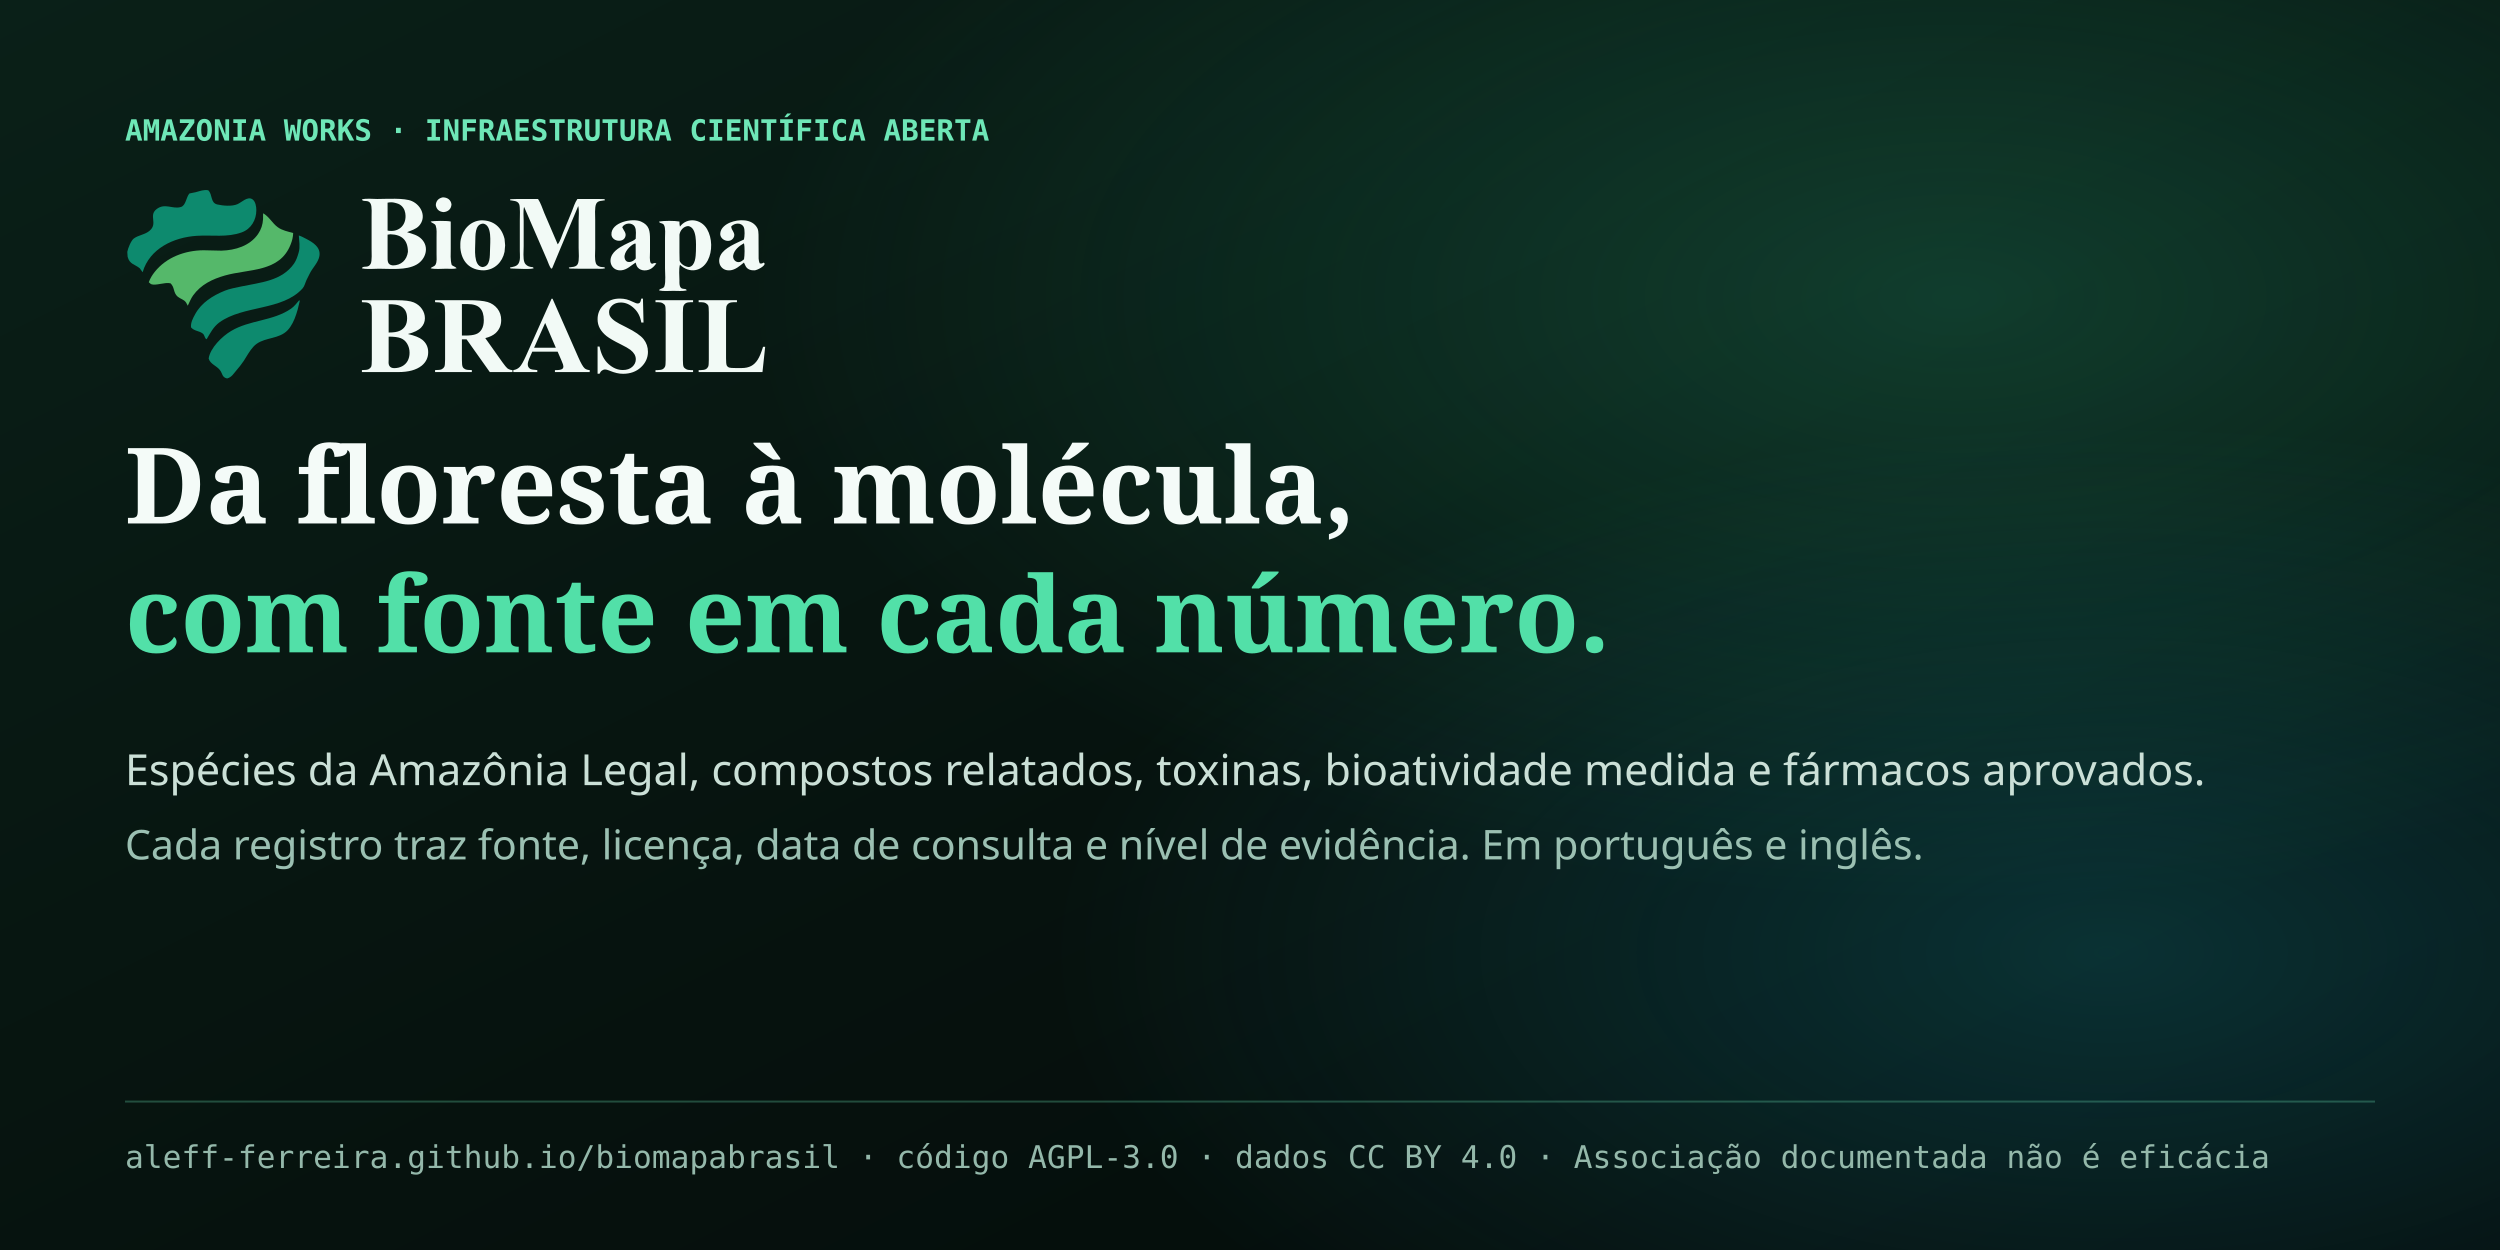
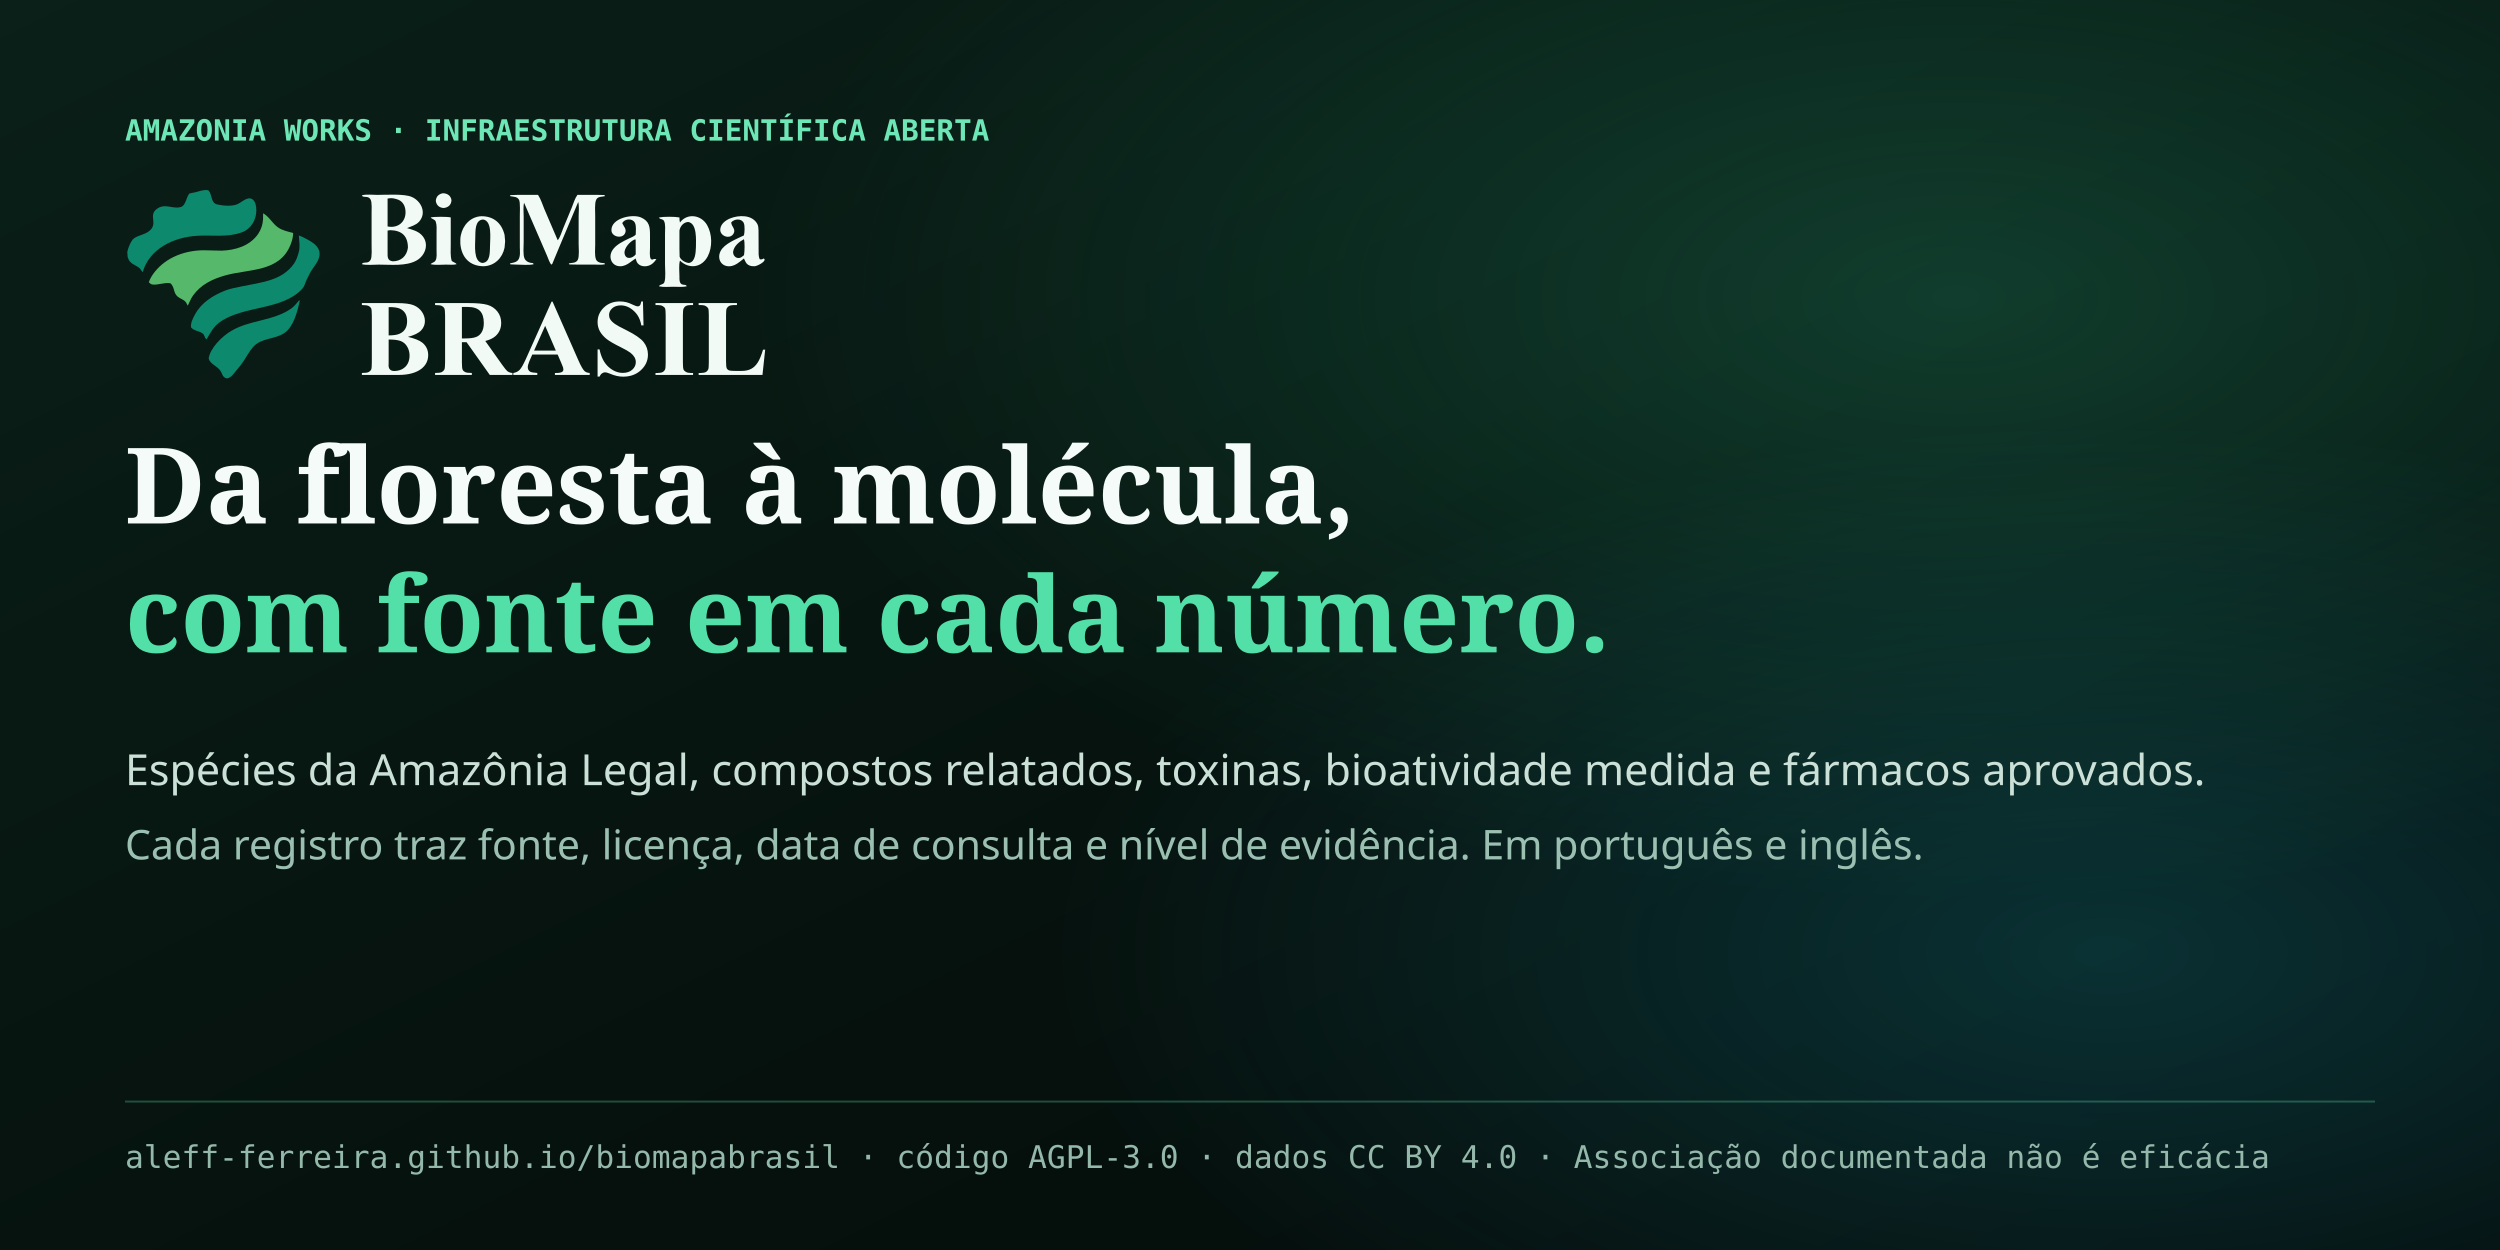
<svg xmlns="http://www.w3.org/2000/svg" viewBox="0 0 1280 640" role="img" aria-labelledby="title desc">
  <defs>
    <linearGradient id="bg" x1="0" y1="0" x2="1" y2="1">
      <stop offset="0%" stop-color="#0a2018" />
      <stop offset="55%" stop-color="#06120e" />
      <stop offset="100%" stop-color="#040a09" />
    </linearGradient>
    <radialGradient id="glow1" cx="78%" cy="24%" r="48%">
      <stop offset="0%" stop-color="#34d399" stop-opacity=".22" />
      <stop offset="100%" stop-color="#34d399" stop-opacity="0" />
    </radialGradient>
    <radialGradient id="glow2" cx="84%" cy="76%" r="42%">
      <stop offset="0%" stop-color="#22d3ee" stop-opacity=".18" />
      <stop offset="100%" stop-color="#22d3ee" stop-opacity="0" />
    </radialGradient>
  </defs>
  <rect width="1280" height="640" fill="url(#bg)" />
  <rect width="1280" height="640" fill="url(#glow1)" />
  <rect width="1280" height="640" fill="url(#glow2)" />
  <text x="64" y="72" font-family="monospace" font-size="15" font-weight="700" fill="#6ee7b7">AMAZONIA WORKS · INFRAESTRUTURA CIENTÍFICA ABERTA</text>
  <g transform="translate(64 96) scale(0.42)">
    <path fill="#0d8a6e" d="M101.5 3.4c5.5 5.4 2.4 15.4 11.1 17.3c6.8 1.6 17.8 2.5 24.3-0.3c5.3-2.2 12.3-10 18.3-6.1c3.9 2.5 4.9 9 4.9 13.2c0.1 11.8-6.3 23.1-17.8 27.2c-17.7 6.5-36.5 3-54.8 4.2c-28.2 1.8-57.6 15.5-66 44.4l-3.5-4.8c-5.8-4.9-12.5-4.8-14.8-14.1l-0.4-5.9c0.7-4.2 4.5-13.7 7.9-16.3c5.8-4.3 13.9-4.7 19.4-9.6c10.2-8.8-1.5-18.2 8.1-26c10.4-8.4 19.9 0.4 30.1-2.9c6-1.9 6.2-11.9 10.2-16.4l7.8-1.6c4.9-1.3 10.1-3.4 15.2-2.3zM99.5 185l-1.2-0.8c-1.5-2.1-1.4-4.6-3.7-6.3c-4.5-3.4-10.1-2.7-14.1-7.4c-0.6-5.7 2.3-11.1 5-16c7.6-14.1 21.5-22.7 35.9-28.6c6.4-2.6 13.4-3.7 20.1-5.2c23.4-5 49.6-6.5 64.6-28c2.7-4 4.3-8.8 5.6-13.4c2-6.9 0.6-13.8 0.2-20.8c3.1 0.9 6 2.6 9 4.1c8.2 4.3 17.9 10.1 16.1 20.9c-1.3 7.9-8.3 14.3-11.7 21.2l-4 8c-1.5 3.2-2.4 7.6-4.8 10.3c-24.7 27.4-72.3 20.3-101.5 41.5c-7.2 5.3-11.1 13-15.5 20.5zM212.5 137.3l0.5 1.2c-2.8 12.6-7.5 31.5-18.9 39c-11.6 7.8-27.6 5.6-37.6 16.6c-4.7 5.2-7.9 11.3-11.7 17.2c-2.8 4.2-5.9 8.1-9.2 11.9c-3.5 4-5.6 8.1-11.1 9.6c-6.4-1.4-5.4-5.8-8.7-10.1c-4-5.4-12-7.4-13.8-14.2c1.7-12.8 16.6-27.3 27.4-33.6c22.5-13.5 51-12 72.9-27.1c4.1-2.8 7-6.8 10.2-10.5z" />
    <path fill="#55b86a" d="M168.5 31.4c7.8 4.8 10.9 12 17.7 17c5.4 4 12.5 5.3 18.8 7.1c-0.1 4.9-1.3 9.5-3.1 14c-13.3 34.2-51.1 29.5-80.2 37.8c-15.3 4.4-29.1 11-38.7 24.3c-2.8 3.9-4.3 8.2-6.5 12.5c-1.1-2.1-2.1-4.6-4.1-6.1c-3.4-2.5-7.3-3.3-10-6.9c-3.6-5-2.1-9.6-6.9-14.3c-7.1-1.7-17.9 3.3-23.8 1l-2.7-2.3c1.7-4.8 4.2-8.8 7.3-12.7c14.3-17.9 36.7-26 59.2-26.3l22 0.5c16.9-0.5 34.6-5.7 44.7-20.3c3.8-5.6 5.7-11.4 6.1-18.2c0.2-2.4-0.2-4.7 0.2-7.1z" />
    <g fill="#f2faf6">
-       <path fill-rule="evenodd" d="M387.5 12c5.5 0.1 9.7 2.9 10.5 8.5c-0.3 5.7 -3.9 8.9 -9.5 9.5c-5.2 -0.3 -8.8 -3.2 -9.6 -8.5c0.2 -5.3 3.5 -8.6 8.6 -9.5zM343.8 54.5c6.3 1.9 13.1 3.5 17.8 8.4c9.7 9.9 5 24.8 -6.2 31.1c-12.8 7.2 -31.6 5 -45.9 5c-5.9 0 -15.3 1 -20.7 -0.5l0.8 -1.3c3.2 -1.5 7.2 0.8 9.9 -4.2c1.8 -3.3 1.1 -14.5 1.1 -18.5v-38c0 -3.9 0.6 -13.2 -1.1 -16.6c-2.4 -4.8 -6.9 -2.7 -9.9 -4.1l-0.8 -1.3c5.3 -1.5 13 -0.5 18.7 -0.5c10.7 0 33.1 -1.6 42.3 2.6c11.7 5.3 18.1 19.7 8.6 30.2c-3.9 4.2 -9.6 5.5 -14.6 7.7zM503.5 14c3.4 5.1 5.4 11.7 7.7 17.3l16.3 38c3.2 -3.9 4.7 -9.9 6.7 -14.6l10.5 -25.4c2 -5.1 3.7 -10.9 6.8 -15.3h25l7.9 0.2l0.8 1.3c-3.7 1 -8.7 0.1 -10.8 4.4c-2.1 4.4 -1.2 14.5 -1.2 19.6v35c0 5.3 -0.9 13 0.9 18c1.1 2.9 4.5 4.4 7.4 4.5l2.9 0.2l0.8 1.3c-3.7 1 -7.9 0.5 -11.7 0.5h-21l-10.8 -0.2l-0.7 -1.3c3.8 -0.8 8.7 -0.1 10.9 -4.2c2.2 -4.1 1.1 -14.8 1.1 -19.8v-33c0 -5.8 0.9 -12.3 -0.5 -17.9l-22.3 53.1l-9.4 22.6l-1.3 0.7c-2.1 -3 -3.4 -6.8 -4.8 -10.3l-6 -13.9l-22.2 -51.2c-1.3 5.3 -0.5 11.5 -0.5 16.9v31c0 5.3 -1 15.4 1 19.9c1.3 3.1 4.3 4.9 7.5 5.4l2.9 0.4l0.8 1.3c-5.4 1.5 -14.8 0.5 -20.7 0.5l-7.7 -0.3l-0.5 -1.2c3.7 -0.8 7.8 -1.1 10.2 -4.5c2.8 -4.2 1.8 -10.7 1.8 -15.5v-37c0 -4.1 0.7 -17.4 -0.9 -20.4c-2.2 -4.3 -7.2 -3.7 -11.1 -4.6l0.5 -1.2l8.7 -0.3h25zM320.1 18.5v34c12.5 2.5 22.2 -5.3 21.9 -18c-0.1 -4.6 -1.5 -8.9 -4.9 -12.1c-2.4 -2.3 -5.2 -3 -8.3 -3.8c-2.9 -0.8 -5.8 -0.7 -8.7 -0.1zM434.5 40c14.9 0 24.7 8.4 28.2 22.7l0.7 7.8l-0.7 7.9c-2.6 12.6 -12.1 22 -25.2 22.6c-17.2 0 -27.3 -10.7 -28.7 -27.5c0 -3.3 -0.2 -6.6 0.5 -9.9c2.5 -12.7 11.9 -23 25.2 -23.6zM642.5 93c2.9 -0.8 2.2 -1.3 5.3 -0.5c-1.7 2.2 -3.5 4.4 -5.8 6c-4.8 3.4 -13 3.8 -17 -1.1c-1.4 -1.7 -1.9 -3.8 -2.5 -5.9c-5.5 3.4 -10.1 8.5 -17 9.4c-11.3 1.4 -17.2 -10 -11.4 -19.3c4.3 -6.9 13.3 -11.1 20.4 -14.5c2.8 -1.3 6 -2.4 8.1 -4.6c0 -4.3 1 -10.7 -1.1 -14.6c-3.1 -5.8 -12.6 -4.9 -15.3 0.6c1.6 4 5.5 7 3.6 11.8c-3 7.7 -16.3 5.2 -16.8 -2.8c-0.8 -15.1 25.4 -20.6 36 -16c10.4 4.6 11 11.6 11 22v15c0 3.1 -0.9 11.4 1.1 13.7l1.4 0.8zM676.5 94.1c-1.6 6 -0.6 13.2 -0.6 19.4c0 2.8 -0.3 6.2 1.6 8.5c1.9 2.3 4.6 1 6.7 2.3l0.5 1.2c-5.1 1.1 -10.9 0.5 -16.2 0.5c-5.7 0 -11.9 0.7 -17.4 -0.5l0.6 -1.3c2.2 -1.3 4.9 -1 5.9 -4c1.8 -5.3 0.7 -15.8 0.7 -21.7v-37c0 -4.3 0.9 -12.1 -1.3 -15.8c-1.3 -2.2 -3.4 -1.8 -5.3 -2.9l-0.6 -1.3c5.4 -1.1 19.4 -1.1 24.8 0c0 2.2 0 4.1 0.6 6.2c8.9 -12 26 -9.3 33.1 3.1c6.3 11 6.7 26.8 0.8 38.1c-7.3 13.9 -22.7 16 -33.9 5.2zM773.8 92.5c2.1 0.5 3.1 0 4.9 -1l1 1.1c0.7 3.4 -9.4 8.3 -12.2 8.4c-4.4 0.2 -8.7 -1 -10.9 -5.1l-2.1 -4.4c-5 4 -10.3 8.9 -17 9.5c-10.8 0.8 -16.1 -9.3 -11.5 -18.4c4.7 -9.3 19.6 -14.8 28.5 -19.2c0.9 -3.3 1.3 -12 -0.2 -15.1c-3 -6.1 -11.4 -5.1 -15.3 -0.8c0.1 5.2 6.1 8.1 2.8 13.8c-4.5 7.6 -17.2 2.8 -16.1 -5.8c0.7 -6.2 6.3 -10.4 11.7 -12.7c10.6 -4.4 27.3 -5 33.5 6.8c1.3 2.5 1.2 5.2 1.4 7.9l0.1 23c0 4.2 -0.4 8.2 1.4 12zM397.1 41.5v33c0 6.6 -0.7 13.6 1.2 20c1.9 1.7 4.7 2 5.9 4c-3.9 1.1 -8.6 0.5 -12.7 0.5c-6.1 0 -13.1 0.9 -18.9 -0.5c1.5 -2 4.6 -2 5.9 -4.4c2 -3.4 1.3 -8.9 1.3 -12.6v-21c0 -4.5 0.5 -9.6 -1 -13.9c-1 -2.9 -4.6 -2.9 -6.2 -5.1c4 -1 20.6 -1.1 24.5 0zM427 66.5c0 8.2 -2.6 28.6 8.5 30.5c10.4 -0.6 9.1 -14 9.5 -21.5c0 -8.2 2.9 -29.9 -8.5 -31.5c-10.4 0.7 -9.2 14.9 -9.5 22.5zM675.9 57.5v22l0.2 9.9c1.6 4.3 7.2 7.3 11.4 7.6c8 -1.4 8.2 -13.1 8.5 -19.5c0 -8.1 1.7 -28.8 -9.5 -30.5c-5.6 0.4 -9.7 5.1 -10.6 10.5zM320.1 57.5v26c0 5.7 -0.6 10.7 6.4 11.5c10.2 -0.1 17 -6.5 18.4 -16.5c0 -14.3 -7.3 -21.1 -21.4 -21.5l-3.4 0.5zM622.6 86.5l-0.1 -18.1l-1.5 0.1c-5.6 2.4 -13 10.7 -12 17c1.3 8 9.9 6 13.6 1zM754.6 87.5c0.8 -4.1 1.1 -15.6 -0.1 -19.5c-5.6 3 -11.9 8.1 -13.1 14.8c-0.8 4.6 3.2 9.2 8 8c2 -0.5 3.6 -2.1 5.2 -3.3z" />
-       <path fill-rule="nonzero" d="M344.9 178.6Q357.3 181.5 362.4 185.6Q369.6 191.5 369.6 200.8Q369.6 210.7 361.7 217.2Q351.9 225.0 333.3 225.0L288.8 225.0L288.8 222.6Q294.9 222.6 297.0 221.5Q299.2 220.3 300.1 218.5Q300.9 216.7 300.9 209.6L300.9 152.8Q300.9 145.7 300.1 143.8Q299.2 142.0 297.0 140.9Q294.8 139.8 288.8 139.8L288.8 137.4L330.8 137.4Q345.8 137.4 352.1 140.1Q358.4 142.8 362.0 148.1Q365.6 153.4 365.6 159.4Q365.6 165.8 361.0 170.7Q356.4 175.6 344.9 178.6ZM321.4 176.8Q330.5 176.8 334.9 174.7Q339.3 172.7 341.6 168.9Q343.9 165.2 343.9 159.4Q343.9 153.6 341.6 149.8Q339.3 146.1 335.1 144.2Q330.8 142.2 321.4 142.3ZM321.4 181.8L321.4 209.9L321.3 213.2Q321.3 216.7 323.1 218.4Q324.8 220.2 328.3 220.2Q333.5 220.2 337.9 217.9Q342.2 215.6 344.6 211.3Q346.9 206.9 346.9 201.5Q346.9 195.4 344.0 190.5Q341.2 185.7 336.2 183.7Q331.2 181.8 321.4 181.8ZM410.7 185.1L410.7 209.6Q410.7 216.7 411.6 218.6Q412.4 220.4 414.6 221.5Q416.8 222.6 422.8 222.6L422.8 225.0L378.0 225.0L378.0 222.6Q384.1 222.6 386.2 221.5Q388.4 220.3 389.3 218.5Q390.2 216.7 390.2 209.6L390.2 152.8Q390.2 145.7 389.3 143.8Q388.4 142.0 386.2 140.9Q384.0 139.8 378.0 139.8L378.0 137.4L418.7 137.4Q434.6 137.4 442.0 139.6Q449.3 141.8 454.0 147.7Q458.6 153.6 458.6 161.6Q458.6 171.3 451.7 177.6Q447.2 181.6 439.2 183.6L460.2 213.2Q464.4 219.0 466.1 220.4Q468.8 222.4 472.3 222.6L472.3 225.0L444.7 225.0L416.4 185.1ZM410.7 142.1L410.7 180.5L414.4 180.5Q423.4 180.5 427.8 178.8Q432.3 177.2 434.8 172.9Q437.4 168.6 437.4 161.7Q437.4 151.7 432.7 146.9Q428.0 142.1 417.6 142.1ZM527.4 200.1L496.5 200.1L492.8 208.6Q491.0 212.9 491.0 215.6Q491.0 219.3 494.0 221.1Q495.7 222.1 502.6 222.6L502.6 225.0L473.4 225.0L473.4 222.6Q478.1 221.9 481.2 218.7Q484.2 215.5 488.7 205.5L520.0 135.6L521.2 135.6L552.8 207.4Q557.3 217.6 560.2 220.3Q562.4 222.3 566.5 222.6L566.5 225.0L524.1 225.0L524.1 222.6L525.8 222.6Q530.9 222.6 533.0 221.2Q534.4 220.2 534.4 218.2Q534.4 217.1 534.0 215.8Q533.9 215.2 532.1 211.0ZM525.2 195.3L512.2 165.1L498.7 195.3ZM631.4 135.4L632.1 164.6L629.4 164.6Q627.6 153.6 620.2 146.9Q612.9 140.2 604.4 140.2Q597.8 140.2 593.9 143.8Q590.1 147.3 590.1 151.9Q590.1 154.8 591.4 157.0Q593.3 160.1 597.5 163.0Q600.5 165.2 611.5 170.6Q626.8 178.2 632.2 184.9Q637.5 191.6 637.5 200.3Q637.5 211.2 628.9 219.2Q620.4 227.1 607.2 227.1Q603.1 227.1 599.4 226.2Q595.7 225.4 590.2 223.1Q587.1 221.8 585.1 221.8Q583.4 221.8 581.5 223.1Q579.6 224.4 578.5 227.0L576.1 227.0L576.1 193.9L578.5 193.9Q581.3 207.9 589.4 215.2Q597.5 222.5 606.9 222.5Q614.1 222.5 618.4 218.6Q622.7 214.7 622.7 209.4Q622.7 206.3 621.1 203.4Q619.4 200.5 616.1 197.9Q612.7 195.3 604.2 191.1Q592.2 185.2 587.0 181.1Q581.8 176.9 578.9 171.8Q576.1 166.7 576.1 160.6Q576.1 150.1 583.8 142.8Q591.5 135.4 603.2 135.4Q607.5 135.4 611.5 136.4Q614.5 137.2 618.9 139.3Q623.2 141.4 625.0 141.4Q626.7 141.4 627.6 140.4Q628.6 139.3 629.4 135.4ZM692.5 222.6L692.5 225.0L646.7 225.0L646.7 222.6L649.6 222.6Q653.5 222.6 655.8 221.3Q657.5 220.3 658.4 218.2Q659.1 216.6 659.1 210.0L659.1 152.4Q659.1 145.7 658.4 144.0Q657.7 142.3 655.5 141.1Q653.3 139.8 649.6 139.8L646.7 139.8L646.7 137.4L692.5 137.4L692.5 139.8L689.6 139.8Q685.8 139.8 683.5 141.1Q681.8 142.1 680.9 144.2Q680.1 145.8 680.1 152.4L680.1 210.0Q680.1 216.7 680.9 218.4Q681.6 220.1 683.8 221.3Q686.0 222.6 689.6 222.6ZM780.4 194.2L777.1 225.0L699.3 225.0L699.3 222.6L702.2 222.6Q706.0 222.6 708.4 221.3Q710.0 220.3 711.0 218.2Q711.7 216.6 711.7 210.0L711.7 152.4Q711.7 145.7 711.0 144.0Q710.2 142.3 708.1 141.1Q705.9 139.8 702.2 139.8L699.3 139.8L699.3 137.4L746.0 137.4L746.0 139.8L742.2 139.8Q738.4 139.8 736.1 141.1Q734.4 142.1 733.4 144.2Q732.7 145.8 732.7 152.4L732.7 208.2Q732.7 214.9 733.5 216.8Q734.3 218.6 736.5 219.5Q738.2 220.1 744.4 220.1L751.7 220.1Q758.6 220.1 763.3 217.6Q767.9 215.2 771.3 209.9Q774.7 204.6 777.8 194.2Z" />
+       <path fill-rule="evenodd" d="M387.5 7c5.5 0.1 9.7 2.9 10.5 8.5c-0.3 5.7 -3.9 8.9 -9.5 9.5c-5.2 -0.3 -8.8 -3.2 -9.6 -8.5c0.2 -5.3 3.5 -8.6 8.6 -9.5zM343.8 49.5c6.3 1.9 13.1 3.5 17.8 8.4c9.7 9.9 5 24.8 -6.2 31.1c-12.8 7.2 -31.6 5 -45.9 5c-5.9 0 -15.3 1 -20.7 -0.5l0.8 -1.3c3.2 -1.5 7.2 0.8 9.9 -4.2c1.8 -3.3 1.1 -14.5 1.1 -18.5v-38c0 -3.9 0.6 -13.2 -1.1 -16.6c-2.4 -4.8 -6.9 -2.7 -9.9 -4.1l-0.8 -1.3c5.3 -1.5 13 -0.5 18.7 -0.5c10.7 0 33.1 -1.6 42.3 2.6c11.7 5.3 18.1 19.7 8.6 30.2c-3.9 4.2 -9.6 5.5 -14.6 7.7zM503.5 9c3.4 5.1 5.4 11.7 7.7 17.3l16.3 38c3.2 -3.9 4.7 -9.9 6.7 -14.6l10.5 -25.4c2 -5.1 3.7 -10.9 6.8 -15.3h25l7.9 0.2l0.8 1.3c-3.7 1 -8.7 0.1 -10.8 4.4c-2.1 4.4 -1.2 14.5 -1.2 19.6v35c0 5.3 -0.9 13 0.9 18c1.1 2.9 4.5 4.4 7.4 4.5l2.9 0.2l0.8 1.3c-3.7 1 -7.9 0.5 -11.7 0.5h-21l-10.8 -0.2l-0.7 -1.3c3.8 -0.8 8.7 -0.1 10.9 -4.2c2.2 -4.1 1.1 -14.8 1.1 -19.8v-33c0 -5.8 0.9 -12.3 -0.5 -17.9l-22.3 53.1l-9.4 22.6l-1.3 0.7c-2.1 -3 -3.4 -6.8 -4.8 -10.3l-6 -13.9l-22.2 -51.2c-1.3 5.3 -0.5 11.5 -0.5 16.9v31c0 5.3 -1 15.4 1 19.9c1.3 3.1 4.3 4.9 7.5 5.4l2.9 0.4l0.8 1.3c-5.4 1.5 -14.8 0.5 -20.7 0.5l-7.7 -0.3l-0.5 -1.2c3.7 -0.8 7.8 -1.1 10.2 -4.5c2.8 -4.2 1.8 -10.7 1.8 -15.5v-37c0 -4.1 0.7 -17.4 -0.9 -20.4c-2.2 -4.3 -7.2 -3.7 -11.1 -4.6l0.5 -1.2l8.7 -0.3h25zM320.1 13.5v34c12.5 2.5 22.2 -5.3 21.9 -18c-0.1 -4.6 -1.5 -8.9 -4.9 -12.1c-2.4 -2.3 -5.2 -3 -8.3 -3.8c-2.9 -0.8 -5.8 -0.7 -8.7 -0.1zM434.5 35c14.9 0 24.7 8.4 28.2 22.7l0.7 7.8l-0.7 7.9c-2.6 12.6 -12.1 22 -25.2 22.6c-17.2 0 -27.3 -10.7 -28.7 -27.5c0 -3.3 -0.2 -6.6 0.5 -9.9c2.5 -12.7 11.9 -23 25.2 -23.6zM642.5 88c2.9 -0.8 2.2 -1.3 5.3 -0.5c-1.7 2.2 -3.5 4.4 -5.8 6c-4.8 3.4 -13 3.8 -17 -1.1c-1.4 -1.7 -1.9 -3.8 -2.5 -5.9c-5.5 3.4 -10.1 8.5 -17 9.4c-11.3 1.4 -17.2 -10 -11.4 -19.3c4.3 -6.9 13.3 -11.1 20.4 -14.5c2.8 -1.3 6 -2.4 8.1 -4.6c0 -4.3 1 -10.7 -1.1 -14.6c-3.1 -5.8 -12.6 -4.9 -15.3 0.6c1.6 4 5.5 7 3.6 11.8c-3 7.7 -16.3 5.2 -16.8 -2.8c-0.8 -15.1 25.4 -20.6 36 -16c10.4 4.6 11 11.6 11 22v15c0 3.1 -0.9 11.4 1.1 13.7l1.4 0.8zM676.5 89.1c-1.6 6 -0.6 13.2 -0.6 19.4c0 2.8 -0.3 6.2 1.6 8.5c1.9 2.3 4.6 1 6.7 2.3l0.5 1.2c-5.1 1.1 -10.9 0.5 -16.2 0.5c-5.7 0 -11.9 0.7 -17.4 -0.5l0.6 -1.3c2.2 -1.3 4.9 -1 5.9 -4c1.8 -5.3 0.7 -15.8 0.7 -21.7v-37c0 -4.3 0.9 -12.1 -1.3 -15.8c-1.3 -2.2 -3.4 -1.8 -5.3 -2.9l-0.6 -1.3c5.4 -1.1 19.4 -1.1 24.8 0c0 2.2 0 4.1 0.6 6.2c8.9 -12 26 -9.3 33.1 3.1c6.3 11 6.7 26.8 0.8 38.1c-7.3 13.9 -22.7 16 -33.9 5.2zM773.8 87.5c2.1 0.5 3.1 0 4.9 -1l1 1.1c0.7 3.4 -9.4 8.3 -12.2 8.4c-4.4 0.2 -8.7 -1 -10.9 -5.1l-2.1 -4.4c-5 4 -10.3 8.9 -17 9.5c-10.8 0.8 -16.1 -9.3 -11.5 -18.4c4.7 -9.3 19.6 -14.8 28.5 -19.2c0.9 -3.3 1.3 -12 -0.2 -15.1c-3 -6.1 -11.4 -5.1 -15.3 -0.8c0.1 5.2 6.1 8.1 2.8 13.8c-4.5 7.6 -17.2 2.8 -16.1 -5.8c0.7 -6.2 6.3 -10.4 11.7 -12.7c10.6 -4.4 27.3 -5 33.5 6.8c1.3 2.5 1.2 5.2 1.4 7.9l0.1 23c0 4.2 -0.4 8.2 1.4 12zM397.1 36.5v33c0 6.6 -0.7 13.6 1.2 20c1.9 1.7 4.7 2 5.9 4c-3.9 1.1 -8.6 0.5 -12.7 0.5c-6.1 0 -13.1 0.9 -18.9 -0.5c1.5 -2 4.6 -2 5.9 -4.4c2 -3.4 1.3 -8.9 1.3 -12.6v-21c0 -4.5 0.5 -9.6 -1 -13.9c-1 -2.9 -4.6 -2.9 -6.2 -5.1c4 -1 20.6 -1.1 24.5 0zM427 61.5c0 8.2 -2.6 28.6 8.5 30.5c10.4 -0.6 9.1 -14 9.5 -21.5c0 -8.2 2.9 -29.9 -8.5 -31.5c-10.4 0.7 -9.2 14.9 -9.5 22.5zM675.9 52.5v22l0.2 9.9c1.6 4.3 7.2 7.3 11.4 7.6c8 -1.4 8.2 -13.1 8.5 -19.5c0 -8.1 1.7 -28.8 -9.5 -30.5c-5.6 0.4 -9.7 5.1 -10.6 10.5zM320.1 52.5v26c0 5.7 -0.6 10.7 6.4 11.5c10.2 -0.1 17 -6.5 18.4 -16.5c0 -14.3 -7.3 -21.1 -21.4 -21.5l-3.4 0.5zM622.6 81.5l-0.1 -18.1l-1.5 0.1c-5.6 2.4 -13 10.7 -12 17c1.3 8 9.9 6 13.6 1zM754.6 82.5c0.8 -4.1 1.1 -15.6 -0.1 -19.5c-5.6 3 -11.9 8.1 -13.1 14.8c-0.8 4.6 3.2 9.2 8 8c2 -0.5 3.6 -2.1 5.2 -3.3z" />
+       <path fill-rule="nonzero" d="M344.9 182.1Q357.3 185 362.4 189.1Q369.6 195 369.6 204.3Q369.6 214.2 361.7 220.7Q351.9 228.5 333.3 228.5L288.8 228.5L288.8 226.1Q294.9 226.1 297.0 225Q299.2 223.8 300.1 222Q300.9 220.2 300.9 213.1L300.9 156.3Q300.9 149.2 300.1 147.3Q299.2 145.5 297.0 144.4Q294.8 143.3 288.8 143.3L288.8 140.9L330.8 140.9Q345.8 140.9 352.1 143.6Q358.4 146.3 362.0 151.6Q365.6 156.9 365.6 162.9Q365.6 169.3 361.0 174.2Q356.4 179.1 344.9 182.1ZM321.4 180.3Q330.5 180.3 334.9 178.2Q339.3 176.2 341.6 172.4Q343.9 168.7 343.9 162.9Q343.9 157.1 341.6 153.3Q339.3 149.6 335.1 147.7Q330.8 145.7 321.4 145.8ZM321.4 185.3L321.4 213.4L321.3 216.7Q321.3 220.2 323.1 221.9Q324.8 223.7 328.3 223.7Q333.5 223.7 337.9 221.4Q342.2 219.1 344.6 214.8Q346.9 210.4 346.9 205Q346.9 198.9 344.0 194Q341.2 189.2 336.2 187.2Q331.2 185.3 321.4 185.3ZM410.7 188.6L410.7 213.1Q410.7 220.2 411.6 222.1Q412.4 223.9 414.6 225Q416.8 226.1 422.8 226.1L422.8 228.5L378.0 228.5L378.0 226.1Q384.1 226.1 386.2 225Q388.4 223.8 389.3 222Q390.2 220.2 390.2 213.1L390.2 156.3Q390.2 149.2 389.3 147.3Q388.4 145.5 386.2 144.4Q384.0 143.3 378.0 143.3L378.0 140.9L418.7 140.9Q434.6 140.9 442.0 143.1Q449.3 145.3 454.0 151.2Q458.6 157.1 458.6 165.1Q458.6 174.8 451.7 181.1Q447.2 185.1 439.2 187.1L460.2 216.7Q464.4 222.5 466.1 223.9Q468.8 225.9 472.3 226.1L472.3 228.5L444.7 228.5L416.4 188.6ZM410.7 145.6L410.7 184L414.4 184Q423.4 184 427.8 182.3Q432.3 180.7 434.8 176.4Q437.4 172.1 437.4 165.2Q437.4 155.2 432.7 150.4Q428.0 145.6 417.6 145.6ZM527.4 203.6L496.5 203.6L492.8 212.1Q491.0 216.4 491.0 219.1Q491.0 222.8 494.0 224.6Q495.7 225.6 502.6 226.1L502.6 228.5L473.4 228.5L473.4 226.1Q478.1 225.4 481.2 222.2Q484.2 219 488.7 209L520.0 139.1L521.2 139.1L552.8 210.9Q557.3 221.1 560.2 223.8Q562.4 225.8 566.5 226.1L566.5 228.5L524.1 228.5L524.1 226.1L525.8 226.1Q530.9 226.1 533.0 224.7Q534.4 223.7 534.4 221.7Q534.4 220.6 534.0 219.3Q533.9 218.7 532.1 214.5ZM525.2 198.8L512.2 168.6L498.7 198.8ZM631.4 138.9L632.1 168.1L629.4 168.1Q627.6 157.1 620.2 150.4Q612.9 143.7 604.4 143.7Q597.8 143.7 593.9 147.3Q590.1 150.8 590.1 155.4Q590.1 158.3 591.4 160.5Q593.3 163.6 597.5 166.5Q600.5 168.7 611.5 174.1Q626.8 181.7 632.2 188.4Q637.5 195.1 637.5 203.8Q637.5 214.7 628.9 222.7Q620.4 230.6 607.2 230.6Q603.1 230.6 599.4 229.7Q595.7 228.9 590.2 226.6Q587.1 225.3 585.1 225.3Q583.4 225.3 581.5 226.6Q579.6 227.9 578.5 230.5L576.1 230.5L576.1 197.4L578.5 197.4Q581.3 211.4 589.4 218.7Q597.5 226 606.9 226Q614.1 226 618.4 222.1Q622.7 218.2 622.7 212.9Q622.7 209.8 621.1 206.9Q619.4 204 616.1 201.4Q612.7 198.8 604.2 194.6Q592.2 188.7 587.0 184.6Q581.8 180.4 578.9 175.3Q576.1 170.2 576.1 164.1Q576.1 153.6 583.8 146.3Q591.5 138.9 603.2 138.9Q607.5 138.9 611.5 139.9Q614.5 140.7 618.9 142.8Q623.2 144.9 625.0 144.9Q626.7 144.9 627.6 143.9Q628.6 142.8 629.4 138.9ZM692.5 226.1L692.5 228.5L646.7 228.5L646.7 226.1L649.6 226.1Q653.5 226.1 655.8 224.8Q657.5 223.8 658.4 221.7Q659.1 220.1 659.1 213.5L659.1 155.9Q659.1 149.2 658.4 147.5Q657.7 145.8 655.5 144.6Q653.3 143.3 649.6 143.3L646.7 143.3L646.7 140.9L692.5 140.9L692.5 143.3L689.6 143.3Q685.8 143.3 683.5 144.6Q681.8 145.6 680.9 147.7Q680.1 149.3 680.1 155.9L680.1 213.5Q680.1 220.2 680.9 221.9Q681.6 223.6 683.8 224.8Q686.0 226.1 689.6 226.1ZM780.4 197.7L777.1 228.5L699.3 228.5L699.3 226.1L702.2 226.1Q706.0 226.1 708.4 224.8Q710.0 223.8 711.0 221.7Q711.7 220.1 711.7 213.5L711.7 155.9Q711.7 149.2 711.0 147.5Q710.2 145.8 708.1 144.6Q705.9 143.3 702.2 143.3L699.3 143.3L699.3 140.9L746.0 140.9L746.0 143.3L742.2 143.3Q738.4 143.3 736.1 144.6Q734.4 145.6 733.4 147.7Q732.7 149.3 732.7 155.9L732.7 211.7Q732.7 218.4 733.5 220.3Q734.3 222.1 736.5 223Q738.2 223.6 744.4 223.6L751.7 223.6Q758.6 223.6 763.3 221.1Q767.9 218.7 771.3 213.4Q774.7 208.1 777.8 197.7Z" />
    </g>
  </g>
  <text x="64" y="268" font-family="Georgia, serif" font-size="54" font-weight="700" fill="#f4fbf8">Da floresta à molécula,</text>
  <text x="64" y="334" font-family="Georgia, serif" font-size="54" font-weight="700" fill="#52e0a8">com fonte em cada número.</text>
  <text x="64" y="402" font-family="system-ui, sans-serif" font-size="22" fill="#cbe0d7">Espécies da Amazônia Legal, compostos relatados, toxinas, bioatividade medida e fármacos aprovados.</text>
  <text x="64" y="440" font-family="system-ui, sans-serif" font-size="21" fill="#9bc0b2">Cada registro traz fonte, licença, data de consulta e nível de evidência. Em português e inglês.</text>
  <line x1="64" y1="564" x2="1216" y2="564" stroke="#6ee7b7" stroke-opacity=".28" />
  <text x="64" y="598" font-family="monospace" font-size="16" fill="#94b8aa">aleff-ferreira.github.io/biomapabrasil · código AGPL-3.0 · dados CC BY 4.0 · Associação documentada não é eficácia</text>
</svg>
